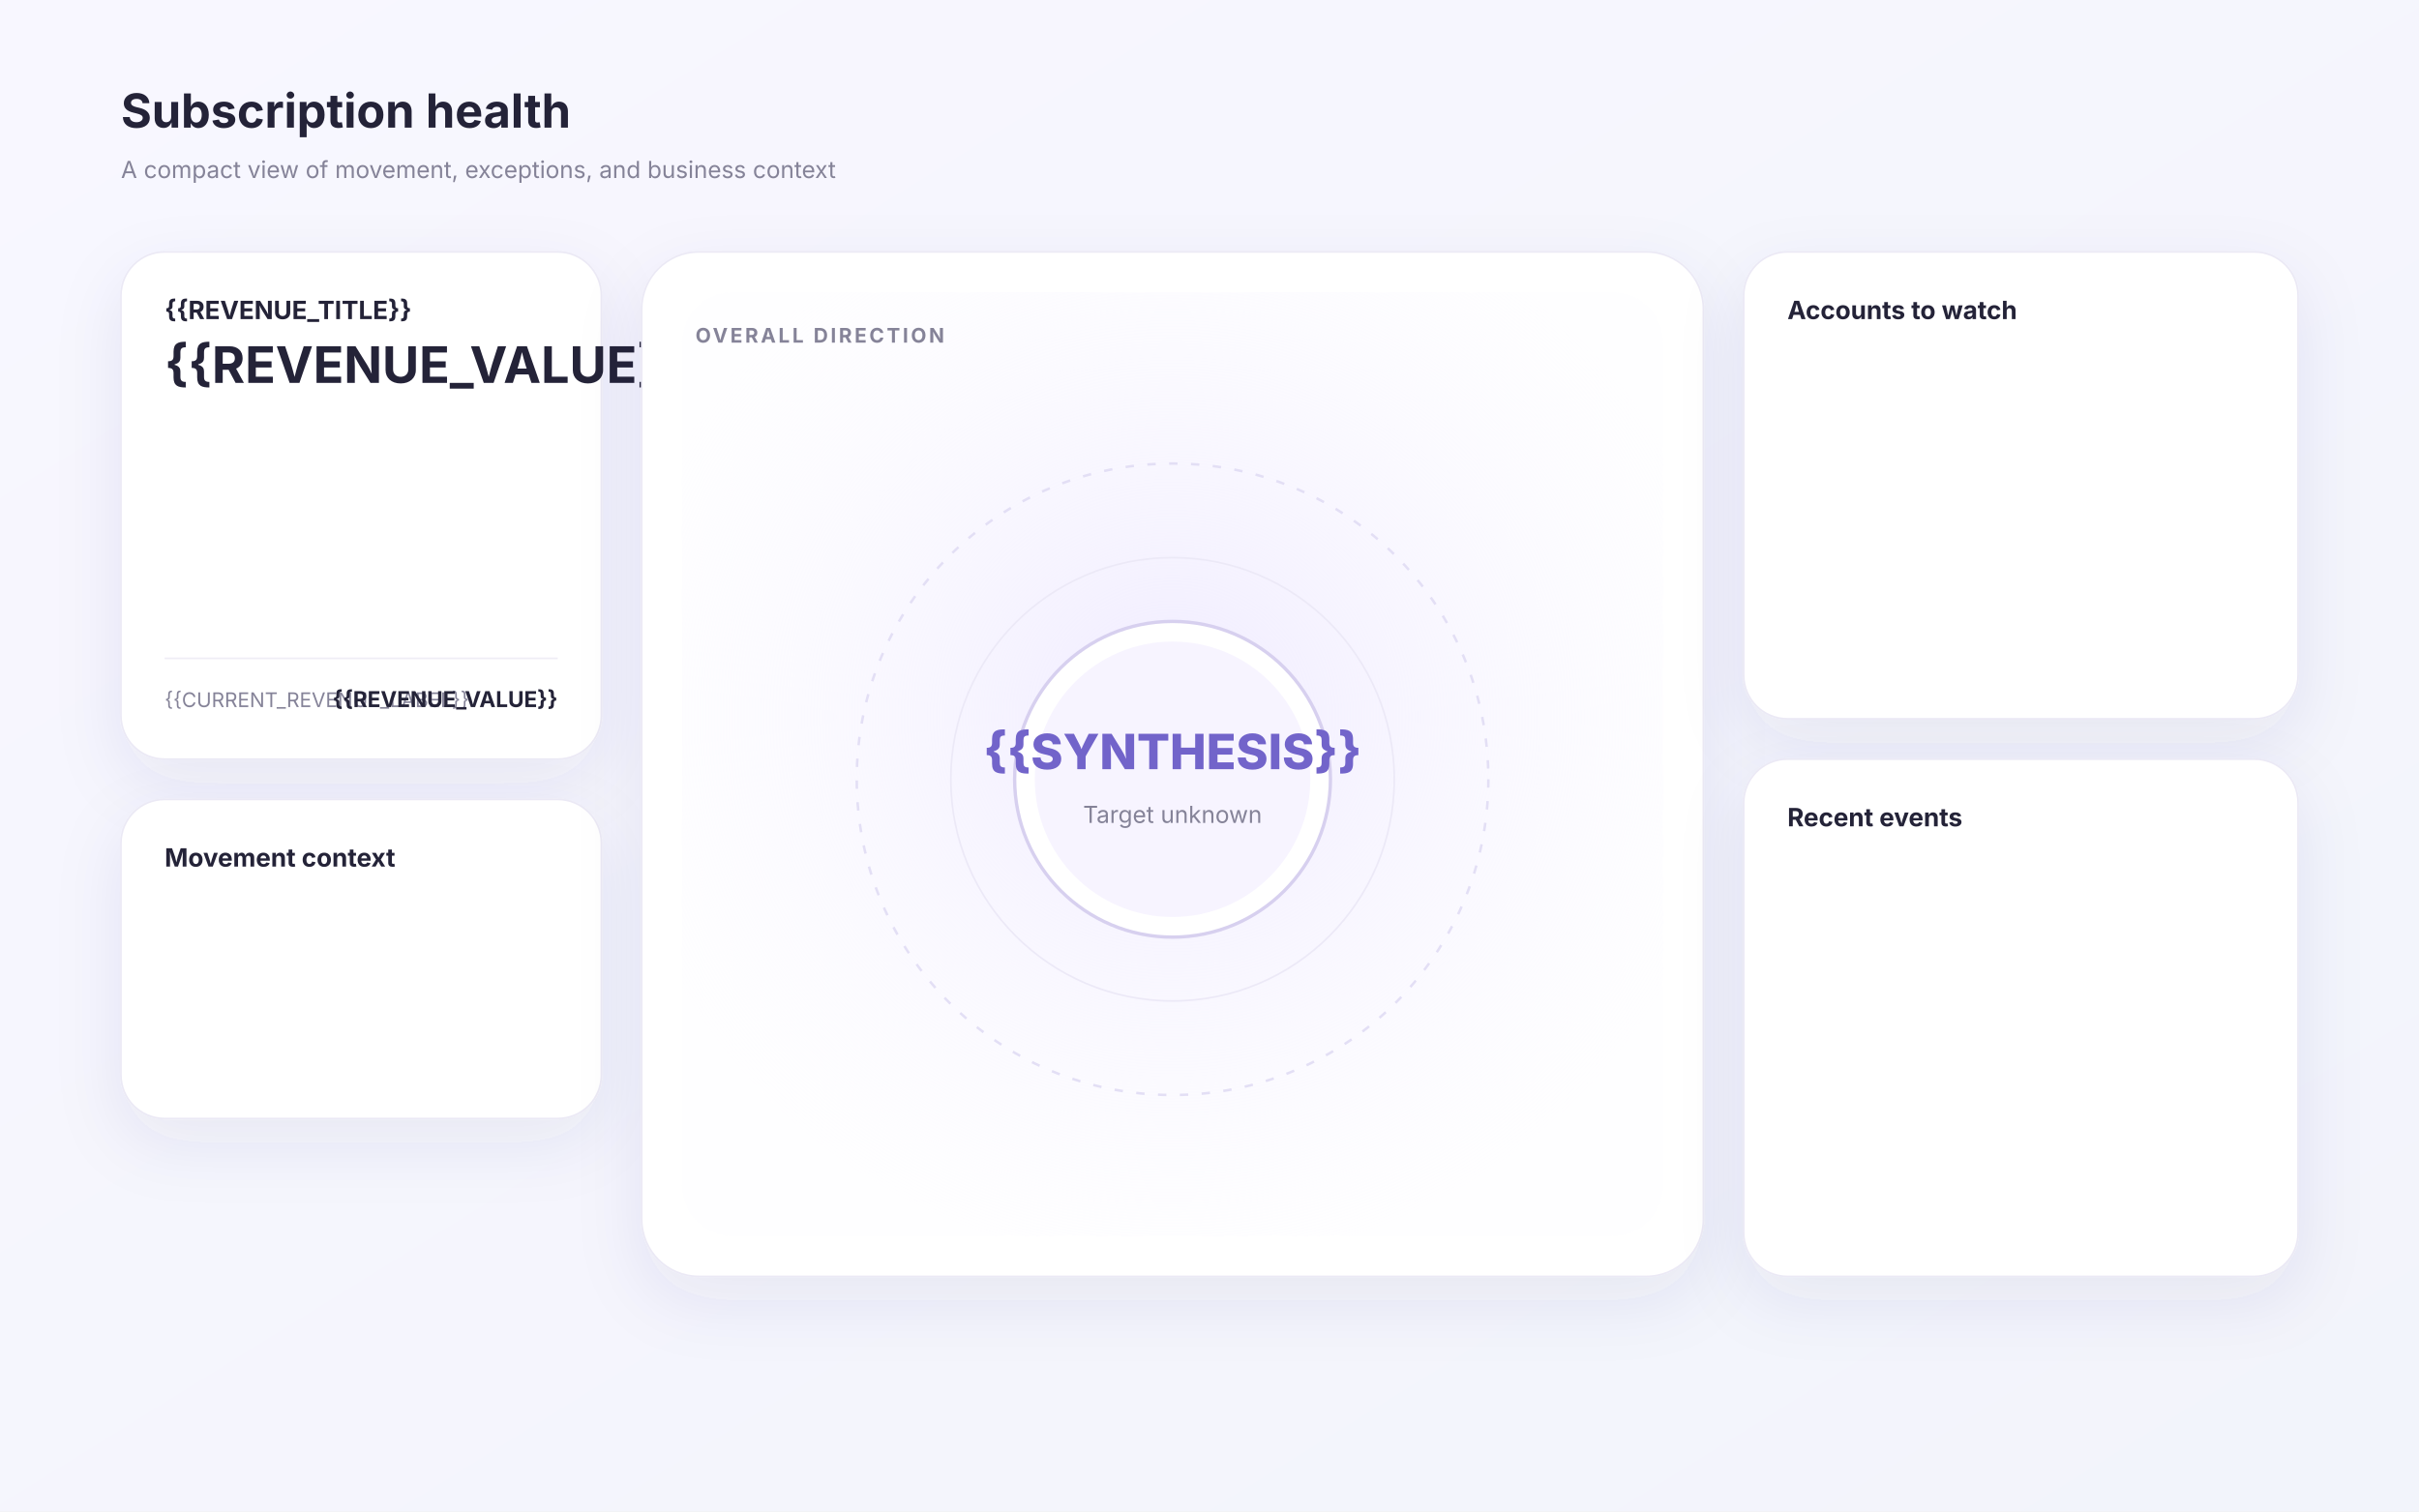
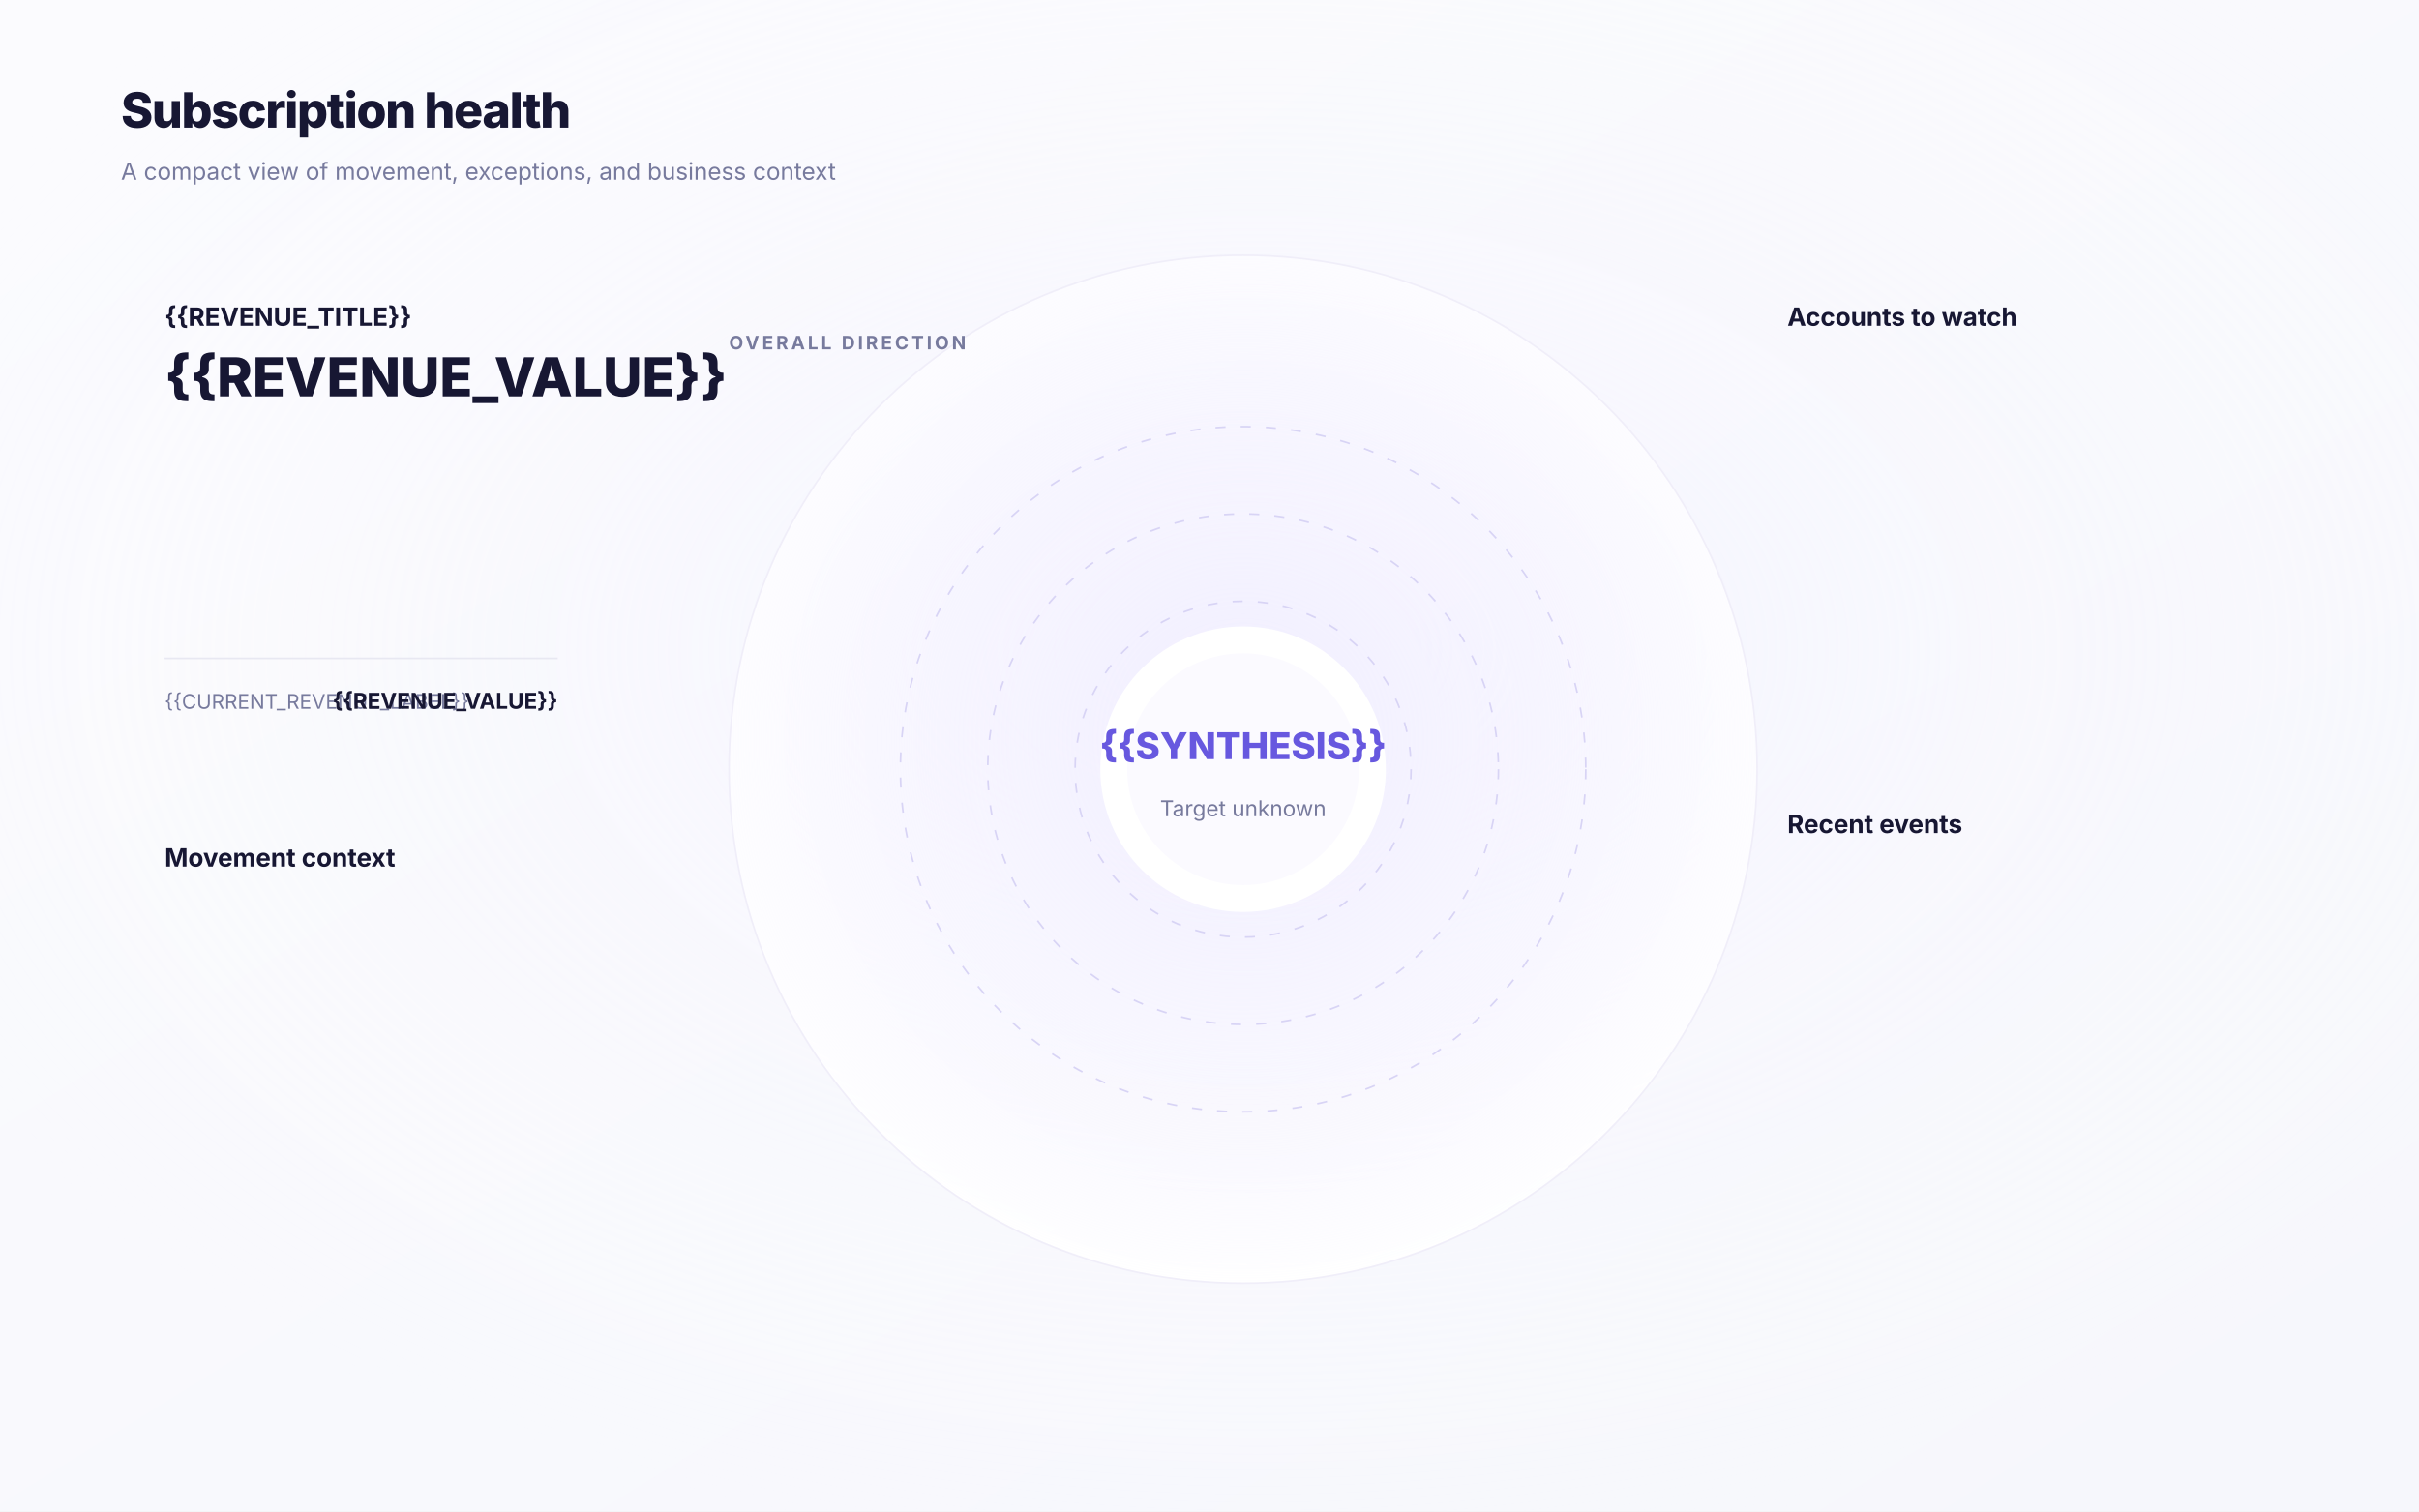
<svg xmlns="http://www.w3.org/2000/svg" viewBox="0 0 1440 900" role="img" aria-labelledby="title desc">
  <defs>
    <linearGradient id="pageBg" x1="0" y1="0" x2="1" y2="1">
-       <stop offset="0" stop-color="#f8f7ff" />
-       <stop offset="1" stop-color="#f2f4fb" />
+       <stop offset="0" stop-color="#fbfbfe" />
+       <stop offset="1" stop-color="#f6f7fc" />
    </linearGradient>
-     <radialGradient id="centerGlow" cx="50%" cy="45%" r="58%">
-       <stop offset="0" stop-color="#eee9ff" stop-opacity="0.92" />
-       <stop offset="1" stop-color="#f9f8ff" stop-opacity="0.16" />
+     <radialGradient id="ambientGlow" cx="52%" cy="43%" r="62%">
+       <stop offset="0" stop-color="#efecff" stop-opacity="0.52" />
+       <stop offset="0.48" stop-color="#f7f6ff" stop-opacity="0.24" />
+       <stop offset="1" stop-color="#ffffff" stop-opacity="0" />
+     </radialGradient>
+     <radialGradient id="centerField" cx="50%" cy="47%" r="54%">
+       <stop offset="0" stop-color="#f0edff" stop-opacity="0.86" />
+       <stop offset="0.56" stop-color="#f7f5ff" stop-opacity="0.58" />
+       <stop offset="1" stop-color="#ffffff" stop-opacity="0.96" />
    </radialGradient>
    <linearGradient id="accentLine" x1="0" y1="0" x2="1" y2="1">
-       <stop offset="0" stop-color="#8172d8" />
-       <stop offset="1" stop-color="#a99ce9" />
+       <stop offset="0" stop-color="#7768e6" />
+       <stop offset="1" stop-color="#9e91ef" />
    </linearGradient>
-     <filter id="cardShadow" x="-20%" y="-20%" width="140%" height="160%">
-       <feDropShadow dx="0" dy="14" stdDeviation="20" flood-color="#554d86" flood-opacity="0.08" />
-     </filter>
    <style>
      .sans { font-family: Inter, ui-sans-serif, -apple-system, BlinkMacSystemFont, "Segoe UI", sans-serif; }
-       .ink { fill: #242338; }
-       .muted { fill: #858398; }
-       .soft { fill: #aaa7ba; }
-       .accent { fill: #7264ca; }
-       .positive { fill: #3e8a69; }
-       .danger { fill: #b95e69; }
-       .card { fill: #ffffff; stroke: #ebe9f5; stroke-width: 1; }
+       .ink { fill: #171733; }
+       .muted { fill: #777a9d; }
+       .soft { fill: #a0a2bd; }
+       .accent { fill: #6758df; }
+       .positive { fill: #2f8a67; }
+       .danger { fill: #e0525f; }
+       .center-field { fill: url(#centerField); stroke: #f0eef9; stroke-width: 1; }
+       .radar-guide { fill: none; stroke: #d8d4f5; stroke-width: 1; stroke-dasharray: 6 9; }
+       .direction-core { fill: #ffffff; stroke: #ffffff; stroke-width: 10; }
    </style>
  </defs>
  <rect width="1440" height="900" fill="url(#pageBg)" />
+   <rect width="1440" height="900" fill="url(#ambientGlow)" />
  <g class="sans">
-     <text x="72" y="76" class="ink" font-size="28" font-weight="700">Subscription health</text>
-     <text x="72" y="106" class="muted" font-size="14">A compact view of movement, exceptions, and business context</text>
-     <g filter="url(#cardShadow)">
-       <rect x="72" y="150" width="286" height="302" rx="26" class="card" />
-     </g>
-     <text x="98" y="190" class="ink" font-size="15" font-weight="650">{{REVENUE_TITLE}}</text>
-     <text x="98" y="228" class="ink" font-size="30" font-weight="720">{{REVENUE_VALUE}}</text>
+     <text x="72" y="76" class="ink" font-size="29" font-weight="760" letter-spacing="-0.8">Subscription health</text>
+     <text x="72" y="107" class="muted" font-size="14">A compact view of movement, exceptions, and business context</text>
+     <text x="98" y="194" class="ink" font-size="15" font-weight="700">{{REVENUE_TITLE}}</text>
+     <text x="98" y="236" class="ink" font-size="32" font-weight="760">{{REVENUE_VALUE}}</text>
    {{REVENUE_DELTA_BLOCK}}
    {{REVENUE_VISUAL}}
-     <line x1="98" y1="392" x2="332" y2="392" stroke="#efedf6" />
-     <text x="98" y="421" class="muted" font-size="12">{{CURRENT_REVENUE_LABEL}}</text>
-     <text x="332" y="421" class="ink" font-size="13" font-weight="650" text-anchor="end">{{REVENUE_VALUE}}</text>
-     <g filter="url(#cardShadow)">
-       <rect x="72" y="476" width="286" height="190" rx="26" class="card" />
-     </g>
-     <text x="98" y="516" class="ink" font-size="15" font-weight="650">Movement context</text>
+     <line x1="98" y1="392" x2="332" y2="392" stroke="#e8e8f2" />
+     <text x="98" y="422" class="muted" font-size="12">{{CURRENT_REVENUE_LABEL}}</text>
+     <text x="332" y="422" class="ink" font-size="13" font-weight="700" text-anchor="end">{{REVENUE_VALUE}}</text>
+     <text x="98" y="516" class="ink" font-size="15" font-weight="700">Movement context</text>
    {{MOVEMENT_ROWS}}

-     <g filter="url(#cardShadow)">
-       <rect x="382" y="150" width="632" height="610" rx="34" class="card" />
+     <circle cx="740" cy="458" r="306" class="center-field" />
+     <text x="434" y="208" class="muted" font-size="11" font-weight="700" letter-spacing="1.7">OVERALL DIRECTION</text>
+     <circle cx="740" cy="458" r="204" class="radar-guide" />
+     <circle cx="740" cy="458" r="152" class="radar-guide" />
+     <circle cx="740" cy="458" r="100" class="radar-guide" />
+     <g transform="translate(42 -6)">
+       {{SVG_ORBIT_VISUAL}}
+       {{SVG_SIGNAL_NODES}}
    </g>
-     <rect x="406" y="174" width="584" height="562" rx="30" fill="url(#centerGlow)" />
-     <text x="414" y="204" class="muted" font-size="12" font-weight="650" letter-spacing="1.5">OVERALL DIRECTION</text>
-     <circle cx="698" cy="464" r="188" fill="none" stroke="#e3dff5" stroke-width="1.5" stroke-dasharray="5 8" />
-     <circle cx="698" cy="464" r="132" fill="none" stroke="#ece9f7" stroke-width="1" />
-     {{SVG_ORBIT_VISUAL}}
- 
-     <circle cx="698" cy="464" r="94" fill="#ffffff" stroke="#d7d0ef" stroke-width="2" />
-     <circle cx="698" cy="464" r="82" fill="#f7f4ff" />
-     <text x="698" y="458" class="accent" font-size="29" font-weight="760" text-anchor="middle">{{SYNTHESIS}}</text>
-     <text x="698" y="490" class="muted" font-size="14" text-anchor="middle">Target unknown</text>
- 
-     {{SVG_SIGNAL_NODES}}
- 
-     <g filter="url(#cardShadow)">
-       <rect x="1038" y="150" width="330" height="278" rx="26" class="card" />
-     </g>
-     <text x="1064" y="190" class="ink" font-size="15" font-weight="650">Accounts to watch</text>
+     <circle cx="740" cy="458" r="80" class="direction-core" />
+     <circle cx="740" cy="458" r="69" fill="#fbfaff" />
+     <text x="740" y="452" class="accent" font-size="22" font-weight="790" text-anchor="middle">{{SYNTHESIS}}</text>
+     <text x="740" y="486" class="muted" font-size="13" text-anchor="middle">Target unknown</text>
+     <text x="1064" y="194" class="ink" font-size="15" font-weight="700">Accounts to watch</text>
    {{EXCEPTION_ROWS}}

-     <g filter="url(#cardShadow)">
-       <rect x="1038" y="452" width="330" height="308" rx="26" class="card" />
-     </g>
-     <text x="1064" y="492" class="ink" font-size="15" font-weight="650">Recent events</text>
+     <text x="1064" y="496" class="ink" font-size="15" font-weight="700">Recent events</text>
    {{EVENT_ROWS}}
  </g>
</svg>
